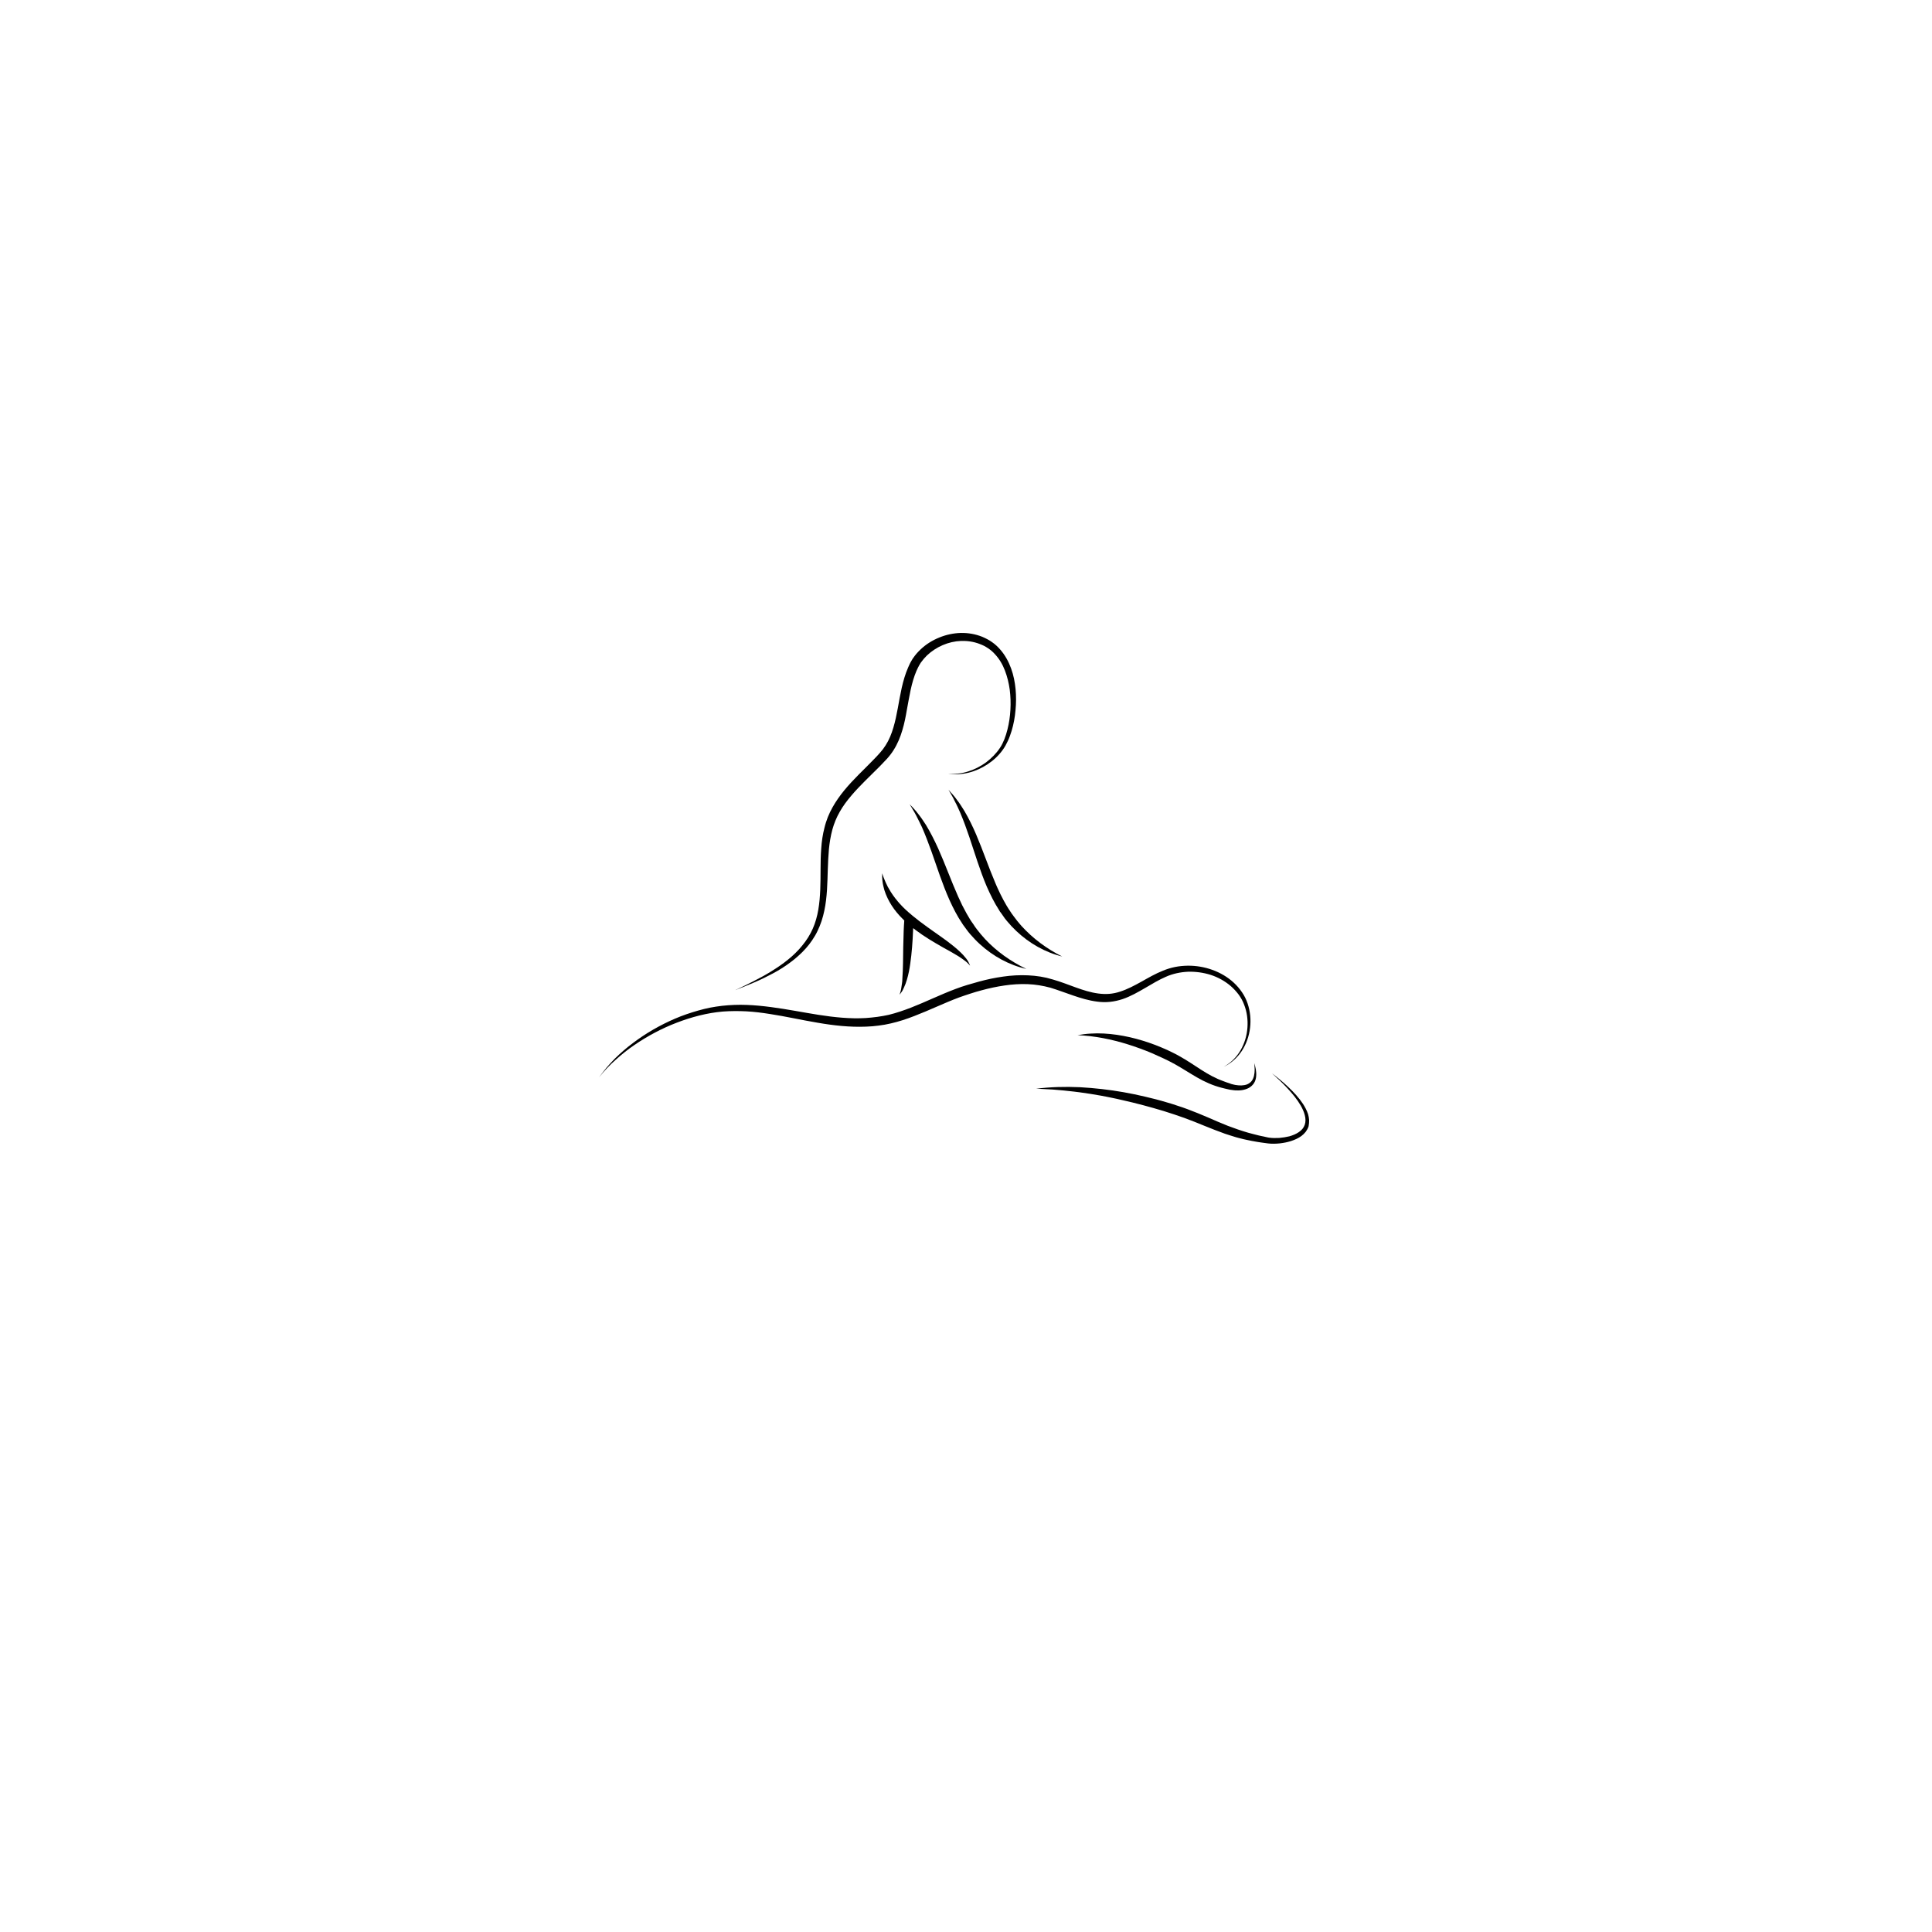
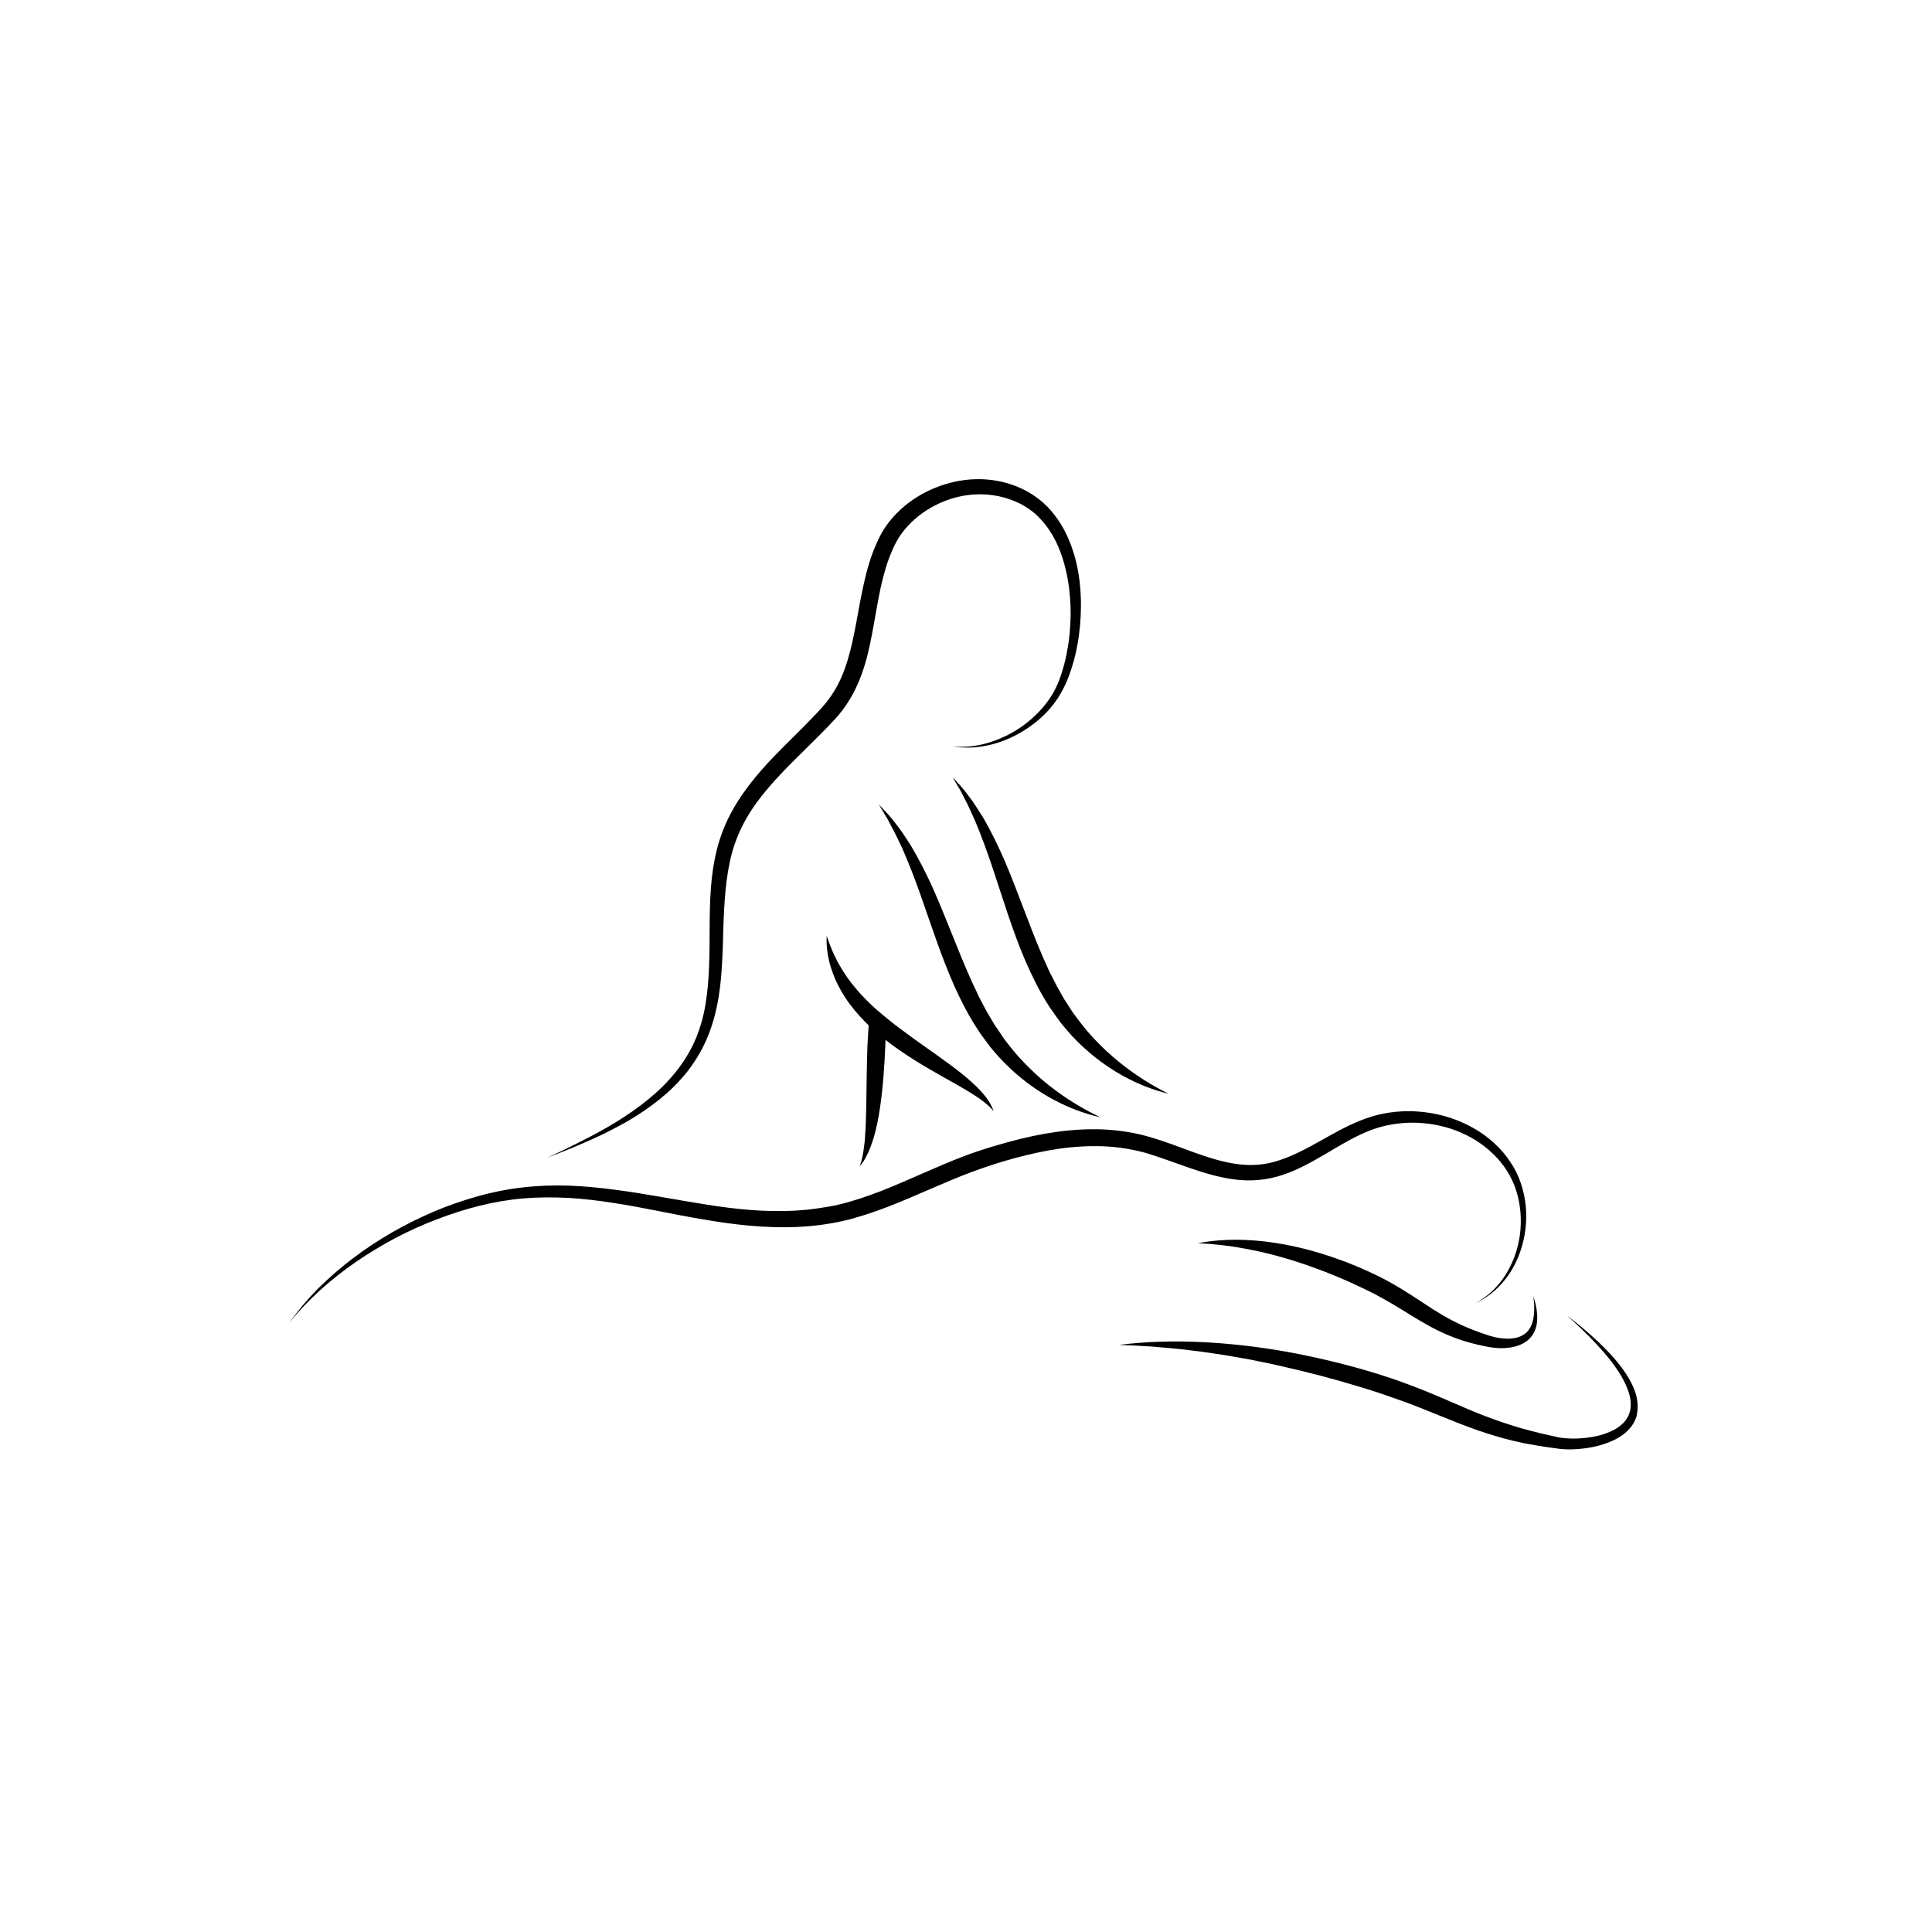
- <svg xmlns="http://www.w3.org/2000/svg" width="125" zoomAndPan="magnify" viewBox="0 0 94.08 101.04" height="125" preserveAspectRatio="xMidYMid meet" version="1.0">
+ <svg xmlns="http://www.w3.org/2000/svg" width="250" zoomAndPan="magnify" viewBox="0 0 187.5 187.5" height="250" preserveAspectRatio="xMidYMid meet" version="1.0">
  <defs>
-     <clipPath id="a8c3267feb">
-       <path d="M 34 33.09 L 50 33.09 L 50 52 L 34 52 Z M 34 33.09 " clip-rule="nonzero" />
+     <clipPath id="df2efe218b">
+       <path d="M 53 46.457 L 105 46.457 L 105 113 L 53 113 Z M 53 46.457 " clip-rule="nonzero" />
    </clipPath>
-     <clipPath id="0cbc96b27e">
-       <path d="M 27.852 50 L 62 50 L 62 57 L 27.852 57 Z M 27.852 50 " clip-rule="nonzero" />
+     <clipPath id="f36c0ef350">
+       <path d="M 28.051 107 L 149 107 L 149 129 L 28.051 129 Z M 28.051 107 " clip-rule="nonzero" />
    </clipPath>
-     <clipPath id="df3f382ca2">
-       <path d="M 50 56 L 64.988 56 L 64.988 59.828 L 50 59.828 Z M 50 56 " clip-rule="nonzero" />
+     <clipPath id="b04834bcfe">
+       <path d="M 108 127 L 158.949 127 L 158.949 140.707 L 108 140.707 Z M 108 127 " clip-rule="nonzero" />
    </clipPath>
  </defs>
-   <g clip-path="url(#a8c3267feb)">
-     <path fill="#000000" d="M 36.938 50.91 C 37.254 50.742 37.562 50.551 37.852 50.332 C 37.996 50.227 38.141 50.109 38.273 49.988 C 38.41 49.867 38.539 49.738 38.66 49.602 C 38.785 49.465 38.898 49.316 39 49.164 C 39.102 49.012 39.199 48.852 39.277 48.684 C 39.441 48.348 39.555 47.992 39.629 47.633 C 39.707 47.273 39.746 46.906 39.77 46.547 C 39.793 46.184 39.801 45.824 39.812 45.469 C 39.824 45.113 39.84 44.758 39.871 44.41 C 39.906 44.062 39.961 43.719 40.051 43.387 C 40.141 43.059 40.27 42.746 40.441 42.449 C 40.609 42.152 40.816 41.875 41.043 41.609 C 41.492 41.078 42.016 40.598 42.527 40.082 C 42.652 39.953 42.777 39.824 42.902 39.688 C 43.031 39.547 43.152 39.391 43.254 39.227 C 43.461 38.902 43.605 38.547 43.711 38.188 C 43.82 37.832 43.887 37.473 43.949 37.113 C 44.016 36.758 44.074 36.41 44.148 36.066 C 44.223 35.727 44.316 35.395 44.449 35.086 C 44.465 35.047 44.484 35.008 44.504 34.969 L 44.531 34.91 L 44.559 34.859 C 44.574 34.82 44.598 34.789 44.617 34.754 C 44.633 34.719 44.66 34.688 44.68 34.652 C 44.773 34.52 44.879 34.395 44.996 34.281 C 45.473 33.828 46.125 33.543 46.781 33.52 C 47.113 33.508 47.445 33.559 47.75 33.676 C 47.828 33.703 47.906 33.742 47.977 33.773 C 48.051 33.812 48.117 33.852 48.188 33.898 C 48.324 33.988 48.449 34.094 48.559 34.219 C 48.785 34.461 48.957 34.754 49.078 35.074 C 49.199 35.391 49.281 35.73 49.328 36.074 C 49.371 36.418 49.383 36.77 49.363 37.117 C 49.344 37.469 49.293 37.816 49.207 38.156 C 49.164 38.324 49.113 38.492 49.051 38.652 C 48.984 38.816 48.914 38.969 48.816 39.113 C 48.625 39.402 48.375 39.652 48.094 39.867 C 47.812 40.074 47.492 40.238 47.156 40.344 C 46.82 40.453 46.461 40.496 46.105 40.453 C 46.457 40.52 46.824 40.496 47.176 40.41 C 47.527 40.324 47.863 40.172 48.164 39.973 C 48.469 39.773 48.742 39.523 48.957 39.223 C 49.07 39.07 49.156 38.906 49.234 38.738 C 49.312 38.57 49.371 38.398 49.426 38.223 C 49.531 37.875 49.598 37.512 49.629 37.145 C 49.664 36.781 49.668 36.41 49.633 36.043 C 49.598 35.676 49.527 35.309 49.398 34.957 C 49.27 34.605 49.086 34.262 48.832 33.973 C 48.707 33.828 48.562 33.691 48.402 33.582 C 48.324 33.527 48.242 33.473 48.156 33.43 C 48.07 33.383 47.984 33.344 47.895 33.305 C 47.535 33.16 47.152 33.094 46.766 33.102 C 46.379 33.113 46 33.195 45.645 33.34 C 45.289 33.484 44.957 33.688 44.676 33.953 C 44.535 34.086 44.402 34.23 44.293 34.391 C 44.262 34.434 44.234 34.473 44.211 34.516 C 44.188 34.559 44.16 34.598 44.137 34.645 L 44.105 34.707 L 44.074 34.773 C 44.051 34.816 44.035 34.859 44.016 34.902 C 43.863 35.25 43.762 35.609 43.68 35.965 C 43.52 36.684 43.438 37.395 43.242 38.051 C 43.145 38.379 43.02 38.691 42.84 38.973 C 42.754 39.113 42.656 39.242 42.543 39.367 C 42.43 39.496 42.309 39.625 42.184 39.75 C 41.938 40.008 41.68 40.254 41.426 40.512 C 41.172 40.77 40.922 41.031 40.688 41.316 C 40.453 41.602 40.238 41.902 40.055 42.23 C 39.965 42.391 39.883 42.562 39.812 42.738 C 39.746 42.914 39.684 43.094 39.641 43.277 C 39.547 43.637 39.492 44.008 39.469 44.371 C 39.441 44.738 39.434 45.102 39.434 45.457 C 39.43 46.176 39.434 46.887 39.316 47.574 C 39.258 47.918 39.164 48.254 39.027 48.566 C 38.887 48.883 38.703 49.176 38.48 49.445 C 38.371 49.582 38.254 49.711 38.129 49.832 C 38.004 49.957 37.871 50.074 37.734 50.184 C 37.465 50.406 37.168 50.605 36.867 50.793 C 36.566 50.98 36.254 51.152 35.934 51.312 C 35.617 51.477 35.293 51.633 34.969 51.781 C 35.301 51.652 35.633 51.523 35.965 51.379 C 36.297 51.238 36.617 51.082 36.938 50.91 Z M 36.938 50.91 " fill-opacity="1" fill-rule="nonzero" />
+   <g clip-path="url(#df2efe218b)">
+     <path fill="#000000" d="M 60.066 109.277 C 61.191 108.684 62.273 108 63.297 107.242 C 63.805 106.863 64.312 106.453 64.789 106.031 C 65.266 105.598 65.719 105.145 66.148 104.656 C 66.582 104.18 66.98 103.664 67.336 103.121 C 67.695 102.582 68.039 102.016 68.32 101.422 C 68.895 100.242 69.293 98.988 69.562 97.723 C 69.832 96.457 69.973 95.168 70.051 93.891 C 70.137 92.613 70.168 91.348 70.199 90.094 C 70.242 88.836 70.297 87.594 70.418 86.359 C 70.535 85.137 70.73 83.926 71.043 82.758 C 71.367 81.598 71.82 80.496 72.426 79.445 C 73.02 78.406 73.742 77.422 74.543 76.492 C 76.129 74.617 77.977 72.93 79.77 71.113 C 80.215 70.66 80.656 70.191 81.102 69.719 C 81.555 69.219 81.977 68.668 82.332 68.094 C 83.066 66.945 83.574 65.691 83.953 64.438 C 84.328 63.172 84.566 61.902 84.793 60.648 C 85.02 59.395 85.227 58.16 85.484 56.957 C 85.754 55.758 86.078 54.59 86.555 53.496 C 86.609 53.355 86.672 53.227 86.738 53.086 L 86.836 52.879 L 86.934 52.695 C 86.996 52.566 87.074 52.445 87.137 52.328 C 87.203 52.207 87.289 52.09 87.363 51.969 C 87.688 51.504 88.066 51.062 88.477 50.66 C 90.152 49.059 92.453 48.062 94.773 47.977 C 95.941 47.934 97.109 48.117 98.188 48.531 C 98.457 48.625 98.73 48.758 98.988 48.875 C 99.246 49.004 99.484 49.145 99.734 49.309 C 100.207 49.621 100.652 50 101.039 50.434 C 101.828 51.289 102.434 52.328 102.867 53.453 C 103.297 54.566 103.578 55.77 103.742 56.98 C 103.902 58.191 103.945 59.426 103.871 60.66 C 103.805 61.895 103.621 63.117 103.32 64.316 C 103.168 64.914 102.984 65.508 102.77 66.07 C 102.543 66.645 102.281 67.184 101.938 67.691 C 101.266 68.711 100.391 69.598 99.398 70.344 C 98.406 71.082 97.281 71.652 96.094 72.031 C 94.906 72.41 93.641 72.574 92.387 72.422 C 93.629 72.648 94.926 72.574 96.156 72.27 C 97.398 71.969 98.578 71.426 99.648 70.723 C 100.715 70.02 101.688 69.133 102.445 68.07 C 102.832 67.543 103.148 66.957 103.418 66.375 C 103.688 65.777 103.902 65.172 104.086 64.555 C 104.465 63.32 104.691 62.043 104.812 60.758 C 104.93 59.469 104.941 58.172 104.82 56.871 C 104.703 55.574 104.441 54.285 103.988 53.043 C 103.547 51.797 102.898 50.598 102.004 49.566 C 101.559 49.059 101.051 48.582 100.488 48.195 C 100.207 48 99.918 47.816 99.613 47.652 C 99.312 47.492 99.012 47.352 98.695 47.219 C 97.434 46.711 96.07 46.473 94.711 46.504 C 93.348 46.539 92.012 46.832 90.758 47.34 C 89.504 47.848 88.336 48.574 87.344 49.504 C 86.848 49.969 86.383 50.488 85.992 51.051 C 85.895 51.191 85.797 51.332 85.711 51.484 C 85.625 51.637 85.527 51.777 85.453 51.938 L 85.336 52.164 L 85.227 52.391 C 85.152 52.543 85.086 52.695 85.02 52.848 C 84.48 54.07 84.125 55.348 83.844 56.602 C 83.27 59.125 82.988 61.633 82.297 63.949 C 81.953 65.105 81.512 66.211 80.883 67.195 C 80.57 67.691 80.227 68.148 79.836 68.59 C 79.426 69.047 79.004 69.5 78.562 69.945 C 77.695 70.844 76.789 71.719 75.895 72.617 C 74.996 73.527 74.109 74.457 73.289 75.453 C 72.469 76.457 71.703 77.52 71.066 78.676 C 70.742 79.25 70.461 79.855 70.211 80.473 C 69.973 81.09 69.758 81.719 69.594 82.367 C 69.27 83.645 69.078 84.941 68.992 86.23 C 68.895 87.516 68.871 88.793 68.871 90.059 C 68.859 92.594 68.871 95.094 68.461 97.516 C 68.258 98.727 67.922 99.906 67.434 101.012 C 66.938 102.125 66.289 103.164 65.512 104.117 C 65.125 104.594 64.711 105.047 64.27 105.48 C 63.828 105.914 63.363 106.324 62.887 106.715 C 61.926 107.504 60.891 108.207 59.832 108.867 C 58.762 109.527 57.66 110.121 56.535 110.695 C 55.414 111.27 54.277 111.82 53.133 112.352 C 54.309 111.898 55.477 111.434 56.645 110.922 C 57.809 110.426 58.945 109.883 60.066 109.277 Z M 60.066 109.277 " fill-opacity="1" fill-rule="nonzero" />
  </g>
-   <path fill="#000000" d="M 49.422 47.766 L 49.242 47.492 L 49.156 47.352 C 49.105 47.258 49.051 47.164 48.996 47.066 C 48.941 46.965 48.895 46.867 48.844 46.77 C 48.82 46.719 48.793 46.672 48.773 46.621 L 48.703 46.473 C 48.66 46.371 48.609 46.27 48.57 46.168 C 48.219 45.348 47.93 44.484 47.57 43.641 C 47.391 43.223 47.188 42.805 46.953 42.406 C 46.828 42.211 46.711 42.012 46.566 41.832 C 46.438 41.645 46.277 41.473 46.125 41.305 C 46.18 41.406 46.238 41.504 46.297 41.602 C 46.355 41.699 46.406 41.801 46.453 41.902 C 46.562 42.102 46.652 42.309 46.742 42.512 C 46.918 42.926 47.07 43.352 47.215 43.777 C 47.504 44.633 47.762 45.508 48.125 46.363 C 48.312 46.785 48.516 47.207 48.773 47.602 L 48.816 47.676 L 48.871 47.746 L 49.074 48.035 C 49.109 48.082 49.148 48.125 49.184 48.172 C 49.336 48.355 49.496 48.527 49.668 48.688 C 50.348 49.332 51.18 49.809 52.07 50.023 C 51.254 49.617 50.531 49.074 49.938 48.422 C 49.793 48.258 49.652 48.086 49.527 47.91 C 49.484 47.855 49.453 47.812 49.422 47.766 Z M 49.422 47.766 " fill-opacity="1" fill-rule="nonzero" />
-   <path fill="#000000" d="M 47.766 49.379 C 48.461 50.012 49.301 50.473 50.195 50.672 C 49.371 50.277 48.633 49.75 48.031 49.105 C 47.883 48.945 47.742 48.773 47.609 48.602 C 47.578 48.559 47.543 48.516 47.512 48.469 L 47.422 48.332 L 47.328 48.199 L 47.281 48.129 L 47.238 48.059 C 47.184 47.965 47.125 47.867 47.07 47.773 C 47.016 47.68 46.965 47.578 46.914 47.48 C 46.891 47.43 46.863 47.379 46.836 47.332 L 46.766 47.18 C 46.723 47.078 46.668 46.98 46.625 46.879 C 46.262 46.062 45.957 45.207 45.582 44.367 C 45.391 43.949 45.184 43.535 44.945 43.141 C 44.816 42.949 44.695 42.754 44.547 42.574 C 44.41 42.387 44.25 42.223 44.094 42.059 C 44.148 42.156 44.207 42.254 44.266 42.352 C 44.328 42.449 44.379 42.547 44.434 42.648 C 44.543 42.848 44.633 43.055 44.734 43.254 C 44.914 43.668 45.074 44.086 45.227 44.512 C 45.527 45.359 45.801 46.23 46.18 47.078 C 46.371 47.496 46.582 47.914 46.848 48.305 L 46.895 48.379 L 46.949 48.449 L 47.051 48.59 L 47.156 48.73 C 47.191 48.777 47.234 48.824 47.27 48.867 C 47.43 49.051 47.59 49.219 47.766 49.379 Z M 47.766 49.379 " fill-opacity="1" fill-rule="nonzero" />
-   <path fill="#000000" d="M 43.746 50.367 C 43.738 50.648 43.734 50.922 43.711 51.199 L 43.707 51.305 L 43.695 51.41 C 43.688 51.48 43.676 51.543 43.664 51.613 C 43.66 51.648 43.652 51.68 43.648 51.715 L 43.637 51.77 L 43.625 51.816 C 43.617 51.852 43.609 51.887 43.598 51.918 C 43.586 51.953 43.578 51.984 43.566 52.02 C 43.609 51.965 43.656 51.91 43.695 51.844 L 43.723 51.797 L 43.746 51.75 C 43.762 51.715 43.781 51.684 43.793 51.652 C 43.824 51.586 43.852 51.52 43.879 51.449 L 43.949 51.238 C 44.031 50.965 44.086 50.68 44.125 50.395 C 44.207 49.832 44.246 49.266 44.27 48.703 C 44.273 48.648 44.277 48.594 44.277 48.539 C 44.316 48.57 44.352 48.598 44.391 48.629 C 44.859 48.984 45.359 49.277 45.855 49.559 C 46.105 49.699 46.355 49.832 46.594 49.98 L 46.68 50.035 L 46.77 50.094 C 46.832 50.133 46.883 50.176 46.941 50.215 C 46.969 50.234 46.996 50.258 47.023 50.277 C 47.035 50.289 47.051 50.301 47.066 50.312 L 47.105 50.348 C 47.129 50.375 47.16 50.395 47.18 50.422 C 47.207 50.449 47.23 50.477 47.254 50.504 C 47.23 50.434 47.199 50.367 47.164 50.305 L 47.137 50.254 C 47.125 50.238 47.113 50.223 47.105 50.207 C 47.082 50.176 47.062 50.148 47.039 50.117 C 46.949 50 46.848 49.891 46.738 49.789 C 46.527 49.586 46.297 49.402 46.066 49.23 C 45.602 48.887 45.129 48.574 44.688 48.238 C 44.633 48.199 44.574 48.156 44.52 48.109 C 44.465 48.066 44.41 48.023 44.359 47.98 C 44.34 47.969 44.32 47.953 44.301 47.938 C 44.211 47.863 44.125 47.789 44.039 47.715 C 43.992 47.668 43.938 47.625 43.887 47.578 C 43.879 47.57 43.879 47.566 43.871 47.562 C 43.828 47.52 43.781 47.477 43.738 47.434 L 43.598 47.285 C 43.551 47.238 43.508 47.184 43.465 47.133 C 43.285 46.922 43.129 46.699 42.996 46.457 L 42.941 46.363 C 42.926 46.332 42.91 46.305 42.898 46.27 C 42.867 46.203 42.832 46.145 42.809 46.078 C 42.785 46.016 42.754 45.945 42.727 45.879 C 42.703 45.812 42.684 45.746 42.656 45.672 C 42.652 45.746 42.656 45.816 42.656 45.891 C 42.656 45.93 42.66 45.965 42.664 46.004 L 42.676 46.113 C 42.684 46.188 42.699 46.258 42.715 46.332 C 42.723 46.367 42.73 46.406 42.742 46.438 L 42.77 46.547 C 42.859 46.832 42.992 47.105 43.152 47.355 C 43.316 47.609 43.508 47.84 43.723 48.051 C 43.75 48.082 43.781 48.109 43.812 48.141 C 43.797 48.324 43.789 48.5 43.781 48.684 C 43.758 49.246 43.754 49.809 43.746 50.367 Z M 43.746 50.367 " fill-opacity="1" fill-rule="nonzero" />
-   <g clip-path="url(#0cbc96b27e)">
-     <path fill="#000000" d="M 52.641 52.062 C 53.039 52.199 53.461 52.328 53.902 52.383 C 54.121 52.414 54.348 52.418 54.574 52.395 C 54.801 52.371 55.023 52.32 55.234 52.25 C 55.656 52.105 56.035 51.887 56.398 51.676 C 56.766 51.461 57.117 51.246 57.488 51.086 C 57.855 50.922 58.246 50.84 58.648 50.82 C 59.051 50.809 59.453 50.863 59.836 50.984 C 60.223 51.109 60.582 51.309 60.887 51.57 C 61.039 51.703 61.176 51.852 61.297 52.012 C 61.418 52.176 61.516 52.355 61.586 52.543 C 61.734 52.918 61.789 53.332 61.758 53.746 C 61.73 54.156 61.609 54.562 61.402 54.922 C 61.195 55.281 60.891 55.59 60.52 55.789 C 60.906 55.613 61.23 55.316 61.465 54.961 C 61.699 54.602 61.844 54.188 61.895 53.762 C 61.949 53.332 61.906 52.891 61.766 52.477 C 61.695 52.27 61.598 52.07 61.473 51.891 C 61.352 51.711 61.203 51.539 61.047 51.395 C 60.723 51.094 60.336 50.871 59.926 50.723 C 59.516 50.574 59.078 50.5 58.637 50.504 C 58.414 50.508 58.199 50.527 57.98 50.57 C 57.762 50.613 57.547 50.68 57.348 50.762 C 56.941 50.922 56.57 51.141 56.207 51.344 C 55.84 51.547 55.48 51.738 55.102 51.859 C 54.918 51.922 54.727 51.961 54.531 51.977 C 54.34 51.992 54.145 51.984 53.949 51.957 C 53.559 51.906 53.168 51.781 52.781 51.641 C 52.391 51.5 51.996 51.344 51.574 51.223 C 51.156 51.094 50.719 51.027 50.281 51.008 C 49.848 50.988 49.41 51.012 48.984 51.074 C 48.555 51.133 48.133 51.223 47.719 51.336 C 47.516 51.391 47.309 51.453 47.105 51.512 C 47.004 51.543 46.902 51.578 46.801 51.609 C 46.699 51.645 46.598 51.684 46.496 51.719 C 45.695 52.02 44.938 52.395 44.168 52.695 C 43.781 52.844 43.395 52.977 43 53.074 C 42.805 53.117 42.605 53.152 42.402 53.18 C 42.301 53.195 42.199 53.203 42.102 53.215 C 42 53.227 41.898 53.23 41.793 53.242 C 40.977 53.289 40.152 53.203 39.328 53.074 C 38.504 52.945 37.68 52.777 36.84 52.668 C 36.418 52.613 35.992 52.57 35.566 52.555 C 35.141 52.539 34.711 52.555 34.285 52.602 C 34.18 52.613 34.074 52.629 33.965 52.645 C 33.859 52.66 33.754 52.684 33.652 52.699 C 33.441 52.742 33.234 52.793 33.027 52.852 C 32.617 52.969 32.215 53.105 31.824 53.273 C 31.043 53.609 30.301 54.035 29.629 54.543 C 29.457 54.668 29.293 54.805 29.133 54.941 C 28.973 55.082 28.816 55.223 28.668 55.371 C 28.52 55.523 28.375 55.68 28.238 55.84 C 28.105 56 27.977 56.168 27.852 56.34 C 27.984 56.172 28.121 56.016 28.266 55.863 C 28.41 55.711 28.562 55.566 28.719 55.426 C 29.031 55.145 29.355 54.883 29.703 54.648 C 30.395 54.176 31.137 53.781 31.914 53.484 C 32.688 53.188 33.496 52.973 34.32 52.902 C 34.73 52.871 35.145 52.871 35.555 52.891 C 35.969 52.914 36.379 52.965 36.789 53.031 C 37.609 53.156 38.43 53.344 39.266 53.484 C 40.098 53.629 40.953 53.727 41.82 53.691 C 41.93 53.688 42.035 53.68 42.145 53.672 C 42.254 53.66 42.359 53.652 42.469 53.637 C 42.684 53.609 42.898 53.574 43.109 53.523 C 43.535 53.426 43.945 53.289 44.344 53.133 C 45.141 52.828 45.898 52.457 46.668 52.168 C 46.766 52.133 46.863 52.098 46.961 52.066 C 47.059 52.031 47.156 52 47.254 51.969 C 47.449 51.906 47.648 51.844 47.848 51.793 C 48.246 51.684 48.648 51.598 49.055 51.539 C 49.457 51.48 49.863 51.453 50.266 51.469 C 50.672 51.484 51.066 51.551 51.457 51.656 C 51.844 51.773 52.234 51.926 52.641 52.062 Z M 52.641 52.062 " fill-opacity="1" fill-rule="nonzero" />
+   <path fill="#000000" d="M 104.074 98.199 L 103.449 97.223 L 103.289 96.984 L 103.148 96.738 C 102.965 96.402 102.77 96.066 102.574 95.719 C 102.391 95.375 102.219 95.027 102.047 94.68 C 101.957 94.508 101.863 94.336 101.785 94.16 L 101.547 93.633 C 101.387 93.273 101.215 92.918 101.074 92.559 C 99.84 89.672 98.816 86.629 97.551 83.652 C 96.914 82.172 96.203 80.699 95.379 79.293 C 94.938 78.613 94.527 77.91 94.02 77.27 C 93.555 76.609 92.992 76.016 92.453 75.418 C 92.648 75.777 92.852 76.121 93.059 76.469 C 93.273 76.805 93.445 77.172 93.621 77.52 C 93.996 78.223 94.312 78.957 94.637 79.672 C 95.25 81.133 95.789 82.625 96.297 84.129 C 97.312 87.148 98.223 90.234 99.508 93.242 C 100.164 94.734 100.879 96.219 101.785 97.613 L 101.949 97.871 L 102.133 98.121 L 102.488 98.629 L 102.855 99.141 C 102.973 99.301 103.113 99.465 103.246 99.625 C 103.773 100.266 104.336 100.883 104.941 101.445 C 107.34 103.715 110.277 105.395 113.418 106.152 C 110.535 104.723 107.988 102.809 105.902 100.504 C 105.383 99.93 104.898 99.324 104.441 98.695 C 104.305 98.512 104.184 98.359 104.074 98.199 Z M 104.074 98.199 " fill-opacity="1" fill-rule="nonzero" />
+   <path fill="#000000" d="M 98.242 103.879 C 100.684 106.109 103.656 107.73 106.797 108.434 C 103.891 107.051 101.301 105.188 99.184 102.914 C 98.652 102.352 98.156 101.746 97.691 101.141 C 97.574 100.988 97.453 100.84 97.348 100.676 L 97.023 100.188 L 96.699 99.711 L 96.535 99.473 L 96.387 99.227 C 96.191 98.891 95.984 98.555 95.789 98.219 C 95.598 97.883 95.422 97.527 95.238 97.18 C 95.152 97.008 95.055 96.836 94.969 96.66 L 94.723 96.129 C 94.559 95.773 94.375 95.426 94.223 95.059 C 92.938 92.191 91.859 89.172 90.539 86.207 C 89.871 84.734 89.137 83.277 88.293 81.891 C 87.84 81.207 87.418 80.527 86.891 79.887 C 86.414 79.227 85.844 78.656 85.289 78.07 C 85.496 78.418 85.703 78.762 85.906 79.109 C 86.121 79.445 86.305 79.801 86.488 80.16 C 86.879 80.852 87.203 81.586 87.547 82.289 C 88.188 83.742 88.758 85.223 89.289 86.715 C 90.355 89.715 91.32 92.777 92.648 95.762 C 93.328 97.246 94.074 98.719 95.004 100.09 L 95.176 100.352 L 95.359 100.602 L 96.094 101.594 C 96.223 101.758 96.363 101.922 96.492 102.07 C 97.055 102.723 97.629 103.316 98.242 103.879 Z M 98.242 103.879 " fill-opacity="1" fill-rule="nonzero" />
+   <path fill="#000000" d="M 84.07 107.363 C 84.047 108.348 84.027 109.32 83.953 110.297 L 83.93 110.664 L 83.887 111.031 C 83.863 111.281 83.82 111.508 83.789 111.758 C 83.77 111.875 83.746 111.996 83.727 112.113 L 83.691 112.297 L 83.648 112.469 C 83.617 112.59 83.594 112.719 83.551 112.828 C 83.508 112.945 83.477 113.066 83.434 113.184 C 83.594 112.988 83.758 112.797 83.887 112.566 L 83.984 112.406 L 84.07 112.234 C 84.125 112.113 84.188 112.004 84.242 111.887 C 84.352 111.66 84.449 111.422 84.535 111.172 L 84.664 110.805 L 84.785 110.438 C 85.074 109.461 85.27 108.457 85.41 107.461 C 85.703 105.469 85.832 103.477 85.918 101.496 C 85.93 101.305 85.938 101.109 85.938 100.914 C 86.078 101.023 86.211 101.129 86.348 101.238 C 88.004 102.484 89.762 103.523 91.512 104.508 C 92.387 105.004 93.262 105.48 94.105 106 L 94.418 106.195 L 94.73 106.398 C 94.949 106.531 95.133 106.68 95.336 106.82 C 95.434 106.898 95.531 106.973 95.629 107.051 C 95.672 107.094 95.727 107.125 95.77 107.168 L 95.91 107.297 C 95.996 107.383 96.105 107.461 96.18 107.559 C 96.266 107.656 96.352 107.742 96.438 107.84 C 96.352 107.602 96.246 107.363 96.113 107.137 L 96.016 106.961 C 95.984 106.91 95.941 106.855 95.91 106.801 C 95.832 106.691 95.758 106.582 95.684 106.477 C 95.359 106.066 95.004 105.676 94.625 105.316 C 93.879 104.605 93.07 103.965 92.246 103.359 C 90.617 102.148 88.953 101.043 87.387 99.852 C 87.191 99.711 86.996 99.562 86.805 99.41 C 86.609 99.258 86.414 99.105 86.23 98.957 C 86.164 98.902 86.09 98.848 86.027 98.793 C 85.711 98.531 85.41 98.273 85.105 98.016 C 84.934 97.852 84.75 97.688 84.566 97.527 C 84.547 97.504 84.535 97.496 84.512 97.473 C 84.363 97.32 84.199 97.168 84.047 97.02 L 83.551 96.5 C 83.391 96.324 83.238 96.141 83.078 95.957 C 82.449 95.223 81.898 94.434 81.422 93.578 L 81.238 93.254 C 81.188 93.145 81.133 93.035 81.078 92.918 C 80.969 92.691 80.852 92.473 80.766 92.246 C 80.68 92.02 80.57 91.781 80.484 91.543 C 80.398 91.305 80.32 91.066 80.227 90.816 C 80.215 91.078 80.227 91.328 80.227 91.586 C 80.227 91.715 80.246 91.848 80.258 91.977 L 80.301 92.363 C 80.32 92.625 80.387 92.875 80.441 93.133 C 80.461 93.262 80.496 93.395 80.527 93.512 L 80.637 93.891 C 80.949 94.898 81.414 95.859 81.984 96.746 C 82.559 97.637 83.238 98.445 83.984 99.191 C 84.094 99.301 84.199 99.41 84.309 99.52 C 84.254 100.156 84.223 100.785 84.188 101.422 C 84.113 103.414 84.102 105.395 84.07 107.363 Z M 84.07 107.363 " fill-opacity="1" fill-rule="nonzero" />
+   <g clip-path="url(#f36c0ef350)">
+     <path fill="#000000" d="M 115.418 113.336 C 116.832 113.824 118.312 114.277 119.867 114.473 C 120.648 114.57 121.445 114.59 122.246 114.504 C 123.043 114.43 123.824 114.246 124.566 113.996 C 126.059 113.488 127.387 112.719 128.672 111.973 C 129.957 111.215 131.199 110.457 132.508 109.895 C 133.805 109.32 135.188 109.031 136.602 108.965 C 138.016 108.91 139.441 109.105 140.793 109.539 C 142.145 109.98 143.418 110.676 144.488 111.605 C 145.027 112.07 145.512 112.59 145.934 113.164 C 146.355 113.738 146.703 114.363 146.961 115.023 C 147.48 116.355 147.672 117.816 147.566 119.266 C 147.457 120.715 147.035 122.145 146.301 123.41 C 145.578 124.676 144.508 125.77 143.203 126.473 C 144.551 125.855 145.707 124.805 146.527 123.551 C 147.348 122.285 147.855 120.824 148.039 119.32 C 148.234 117.816 148.086 116.258 147.586 114.797 C 147.34 114.07 146.992 113.367 146.551 112.73 C 146.129 112.09 145.609 111.496 145.047 110.977 C 143.914 109.918 142.555 109.137 141.105 108.609 C 139.66 108.09 138.113 107.828 136.559 107.84 C 135.781 107.852 135.012 107.926 134.246 108.078 C 133.48 108.23 132.723 108.465 132.02 108.75 C 130.586 109.32 129.277 110.09 127.992 110.805 C 126.707 111.52 125.434 112.199 124.102 112.621 C 123.445 112.84 122.773 112.98 122.094 113.035 C 121.414 113.086 120.723 113.066 120.043 112.969 C 118.66 112.785 117.285 112.34 115.914 111.855 C 114.543 111.355 113.148 110.805 111.672 110.371 C 110.191 109.926 108.645 109.691 107.113 109.613 C 105.578 109.551 104.031 109.637 102.531 109.852 C 101.02 110.059 99.539 110.383 98.082 110.773 C 97.355 110.965 96.633 111.184 95.91 111.398 C 95.555 111.508 95.195 111.625 94.84 111.746 C 94.484 111.863 94.129 111.996 93.77 112.125 C 90.941 113.184 88.273 114.504 85.562 115.566 C 84.199 116.094 82.84 116.562 81.445 116.895 C 80.754 117.059 80.051 117.176 79.34 117.273 C 78.984 117.328 78.625 117.363 78.27 117.406 C 77.914 117.438 77.559 117.461 77.188 117.492 C 74.316 117.652 71.398 117.363 68.504 116.895 C 65.598 116.441 62.691 115.859 59.723 115.469 C 58.242 115.273 56.742 115.121 55.238 115.066 C 53.738 115.012 52.227 115.066 50.723 115.242 C 50.348 115.273 49.98 115.34 49.602 115.391 C 49.223 115.445 48.855 115.523 48.488 115.586 C 47.754 115.738 47.02 115.91 46.297 116.117 C 44.848 116.527 43.434 117.016 42.051 117.609 C 39.297 118.789 36.68 120.285 34.305 122.078 C 33.711 122.523 33.129 123 32.566 123.484 C 32.004 123.973 31.453 124.48 30.922 125 C 30.395 125.531 29.898 126.082 29.41 126.645 C 28.938 127.219 28.48 127.805 28.051 128.41 C 28.516 127.824 29 127.273 29.508 126.734 C 30.016 126.203 30.547 125.684 31.098 125.184 C 32.199 124.199 33.355 123.281 34.574 122.449 C 37.004 120.781 39.621 119.395 42.363 118.348 C 45.098 117.297 47.949 116.539 50.844 116.301 C 52.289 116.184 53.75 116.184 55.195 116.258 C 56.656 116.344 58.102 116.52 59.551 116.746 C 62.445 117.188 65.328 117.859 68.277 118.348 C 71.215 118.855 74.23 119.203 77.285 119.082 C 77.664 119.059 78.043 119.039 78.43 119.008 C 78.809 118.965 79.188 118.941 79.566 118.887 C 80.32 118.789 81.09 118.66 81.836 118.488 C 83.324 118.141 84.773 117.652 86.176 117.113 C 88.984 116.031 91.652 114.723 94.375 113.715 C 94.723 113.586 95.055 113.465 95.402 113.348 C 95.746 113.227 96.094 113.121 96.438 113 C 97.129 112.785 97.832 112.566 98.535 112.383 C 99.938 112.004 101.355 111.691 102.781 111.484 C 104.207 111.281 105.633 111.195 107.059 111.246 C 108.484 111.301 109.875 111.527 111.25 111.906 C 112.621 112.32 113.992 112.848 115.418 113.336 Z M 115.418 113.336 " fill-opacity="1" fill-rule="nonzero" />
  </g>
-   <path fill="#000000" d="M 61.445 56.766 C 61.344 56.77 61.238 56.758 61.133 56.742 C 61.082 56.73 61.031 56.723 60.98 56.707 C 60.957 56.699 60.934 56.695 60.906 56.688 L 60.824 56.656 L 60.668 56.605 C 60.617 56.586 60.562 56.566 60.512 56.547 C 60.406 56.512 60.309 56.465 60.207 56.426 C 60.16 56.402 60.109 56.379 60.062 56.355 L 59.914 56.285 C 59.719 56.184 59.535 56.07 59.348 55.953 C 58.977 55.715 58.598 55.453 58.188 55.227 C 58.09 55.168 57.984 55.117 57.883 55.066 C 57.777 55.016 57.676 54.965 57.57 54.914 C 57.359 54.82 57.148 54.73 56.934 54.648 C 56.5 54.484 56.059 54.348 55.613 54.246 C 55.16 54.145 54.703 54.074 54.246 54.051 C 54.016 54.039 53.785 54.039 53.555 54.055 C 53.441 54.062 53.324 54.07 53.211 54.086 C 53.098 54.102 52.984 54.117 52.875 54.137 C 53.785 54.176 54.66 54.355 55.512 54.621 C 55.934 54.754 56.352 54.906 56.762 55.078 C 56.965 55.168 57.168 55.258 57.367 55.352 C 57.469 55.398 57.566 55.453 57.664 55.496 C 57.762 55.551 57.859 55.598 57.957 55.652 C 58.148 55.758 58.34 55.875 58.531 55.992 L 58.82 56.168 C 58.918 56.227 59.016 56.285 59.117 56.344 C 59.52 56.578 59.957 56.773 60.406 56.887 C 60.465 56.902 60.52 56.918 60.578 56.93 L 60.75 56.969 L 60.832 56.988 C 60.863 56.992 60.895 57 60.922 57 C 60.984 57.012 61.043 57.016 61.105 57.023 C 61.227 57.031 61.344 57.031 61.473 57.012 C 61.594 56.992 61.715 56.957 61.828 56.898 C 61.941 56.836 62.043 56.742 62.109 56.633 C 62.176 56.523 62.207 56.398 62.215 56.281 C 62.234 56.039 62.184 55.812 62.113 55.598 C 62.141 55.82 62.152 56.051 62.102 56.262 C 62.078 56.367 62.035 56.465 61.973 56.543 C 61.914 56.617 61.828 56.672 61.742 56.711 C 61.648 56.746 61.547 56.762 61.445 56.766 Z M 61.445 56.766 " fill-opacity="1" fill-rule="nonzero" />
-   <g clip-path="url(#df3f382ca2)">
-     <path fill="#000000" d="M 64.984 58.574 C 64.977 58.469 64.957 58.367 64.93 58.27 C 64.867 58.078 64.773 57.902 64.668 57.738 C 64.453 57.414 64.191 57.129 63.914 56.867 C 63.637 56.602 63.34 56.359 63.039 56.129 C 63.324 56.387 63.602 56.645 63.859 56.926 C 64.117 57.203 64.359 57.496 64.547 57.82 C 64.637 57.977 64.715 58.148 64.758 58.32 C 64.805 58.492 64.809 58.676 64.754 58.828 C 64.727 58.906 64.684 58.98 64.633 59.043 C 64.574 59.109 64.512 59.164 64.441 59.211 C 64.297 59.309 64.133 59.375 63.957 59.426 C 63.781 59.469 63.602 59.496 63.422 59.512 C 63.238 59.523 63.055 59.52 62.883 59.496 C 62.859 59.492 62.84 59.488 62.816 59.484 C 62.797 59.48 62.77 59.477 62.75 59.469 L 62.613 59.438 L 62.473 59.41 C 62.426 59.398 62.383 59.387 62.336 59.379 L 62.062 59.309 C 61.973 59.285 61.883 59.258 61.793 59.238 C 61.434 59.133 61.082 59.012 60.734 58.879 C 60.383 58.742 60.039 58.59 59.691 58.438 C 59.34 58.289 58.984 58.141 58.625 58.008 C 58.535 57.977 58.445 57.945 58.352 57.91 C 58.258 57.879 58.172 57.848 58.078 57.82 L 57.805 57.73 L 57.527 57.648 C 57.344 57.59 57.156 57.543 56.973 57.492 C 56.785 57.445 56.602 57.398 56.414 57.355 C 56.039 57.266 55.664 57.188 55.285 57.121 C 54.531 56.988 53.766 56.902 53 56.859 C 52.234 56.824 51.469 56.844 50.707 56.938 C 50.898 56.949 51.09 56.949 51.277 56.965 L 51.562 56.98 C 51.66 56.988 51.754 56.996 51.848 57.004 C 52.039 57.016 52.227 57.039 52.414 57.059 C 52.512 57.066 52.602 57.078 52.699 57.09 C 52.793 57.102 52.883 57.113 52.98 57.125 C 53.352 57.176 53.727 57.234 54.098 57.301 C 54.285 57.332 54.469 57.375 54.652 57.41 C 54.836 57.445 55.02 57.488 55.203 57.531 C 55.941 57.695 56.668 57.891 57.391 58.109 C 57.75 58.219 58.102 58.34 58.457 58.465 C 58.812 58.594 59.16 58.734 59.512 58.879 C 59.867 59.023 60.223 59.164 60.586 59.293 C 60.77 59.352 60.953 59.414 61.141 59.469 L 61.281 59.508 L 61.422 59.543 C 61.516 59.566 61.609 59.594 61.703 59.609 C 61.801 59.633 61.895 59.652 61.988 59.668 L 62.273 59.719 C 62.371 59.738 62.465 59.746 62.559 59.762 C 62.656 59.773 62.746 59.789 62.852 59.801 C 63.051 59.824 63.25 59.816 63.449 59.797 C 63.648 59.773 63.844 59.738 64.035 59.676 C 64.227 59.613 64.418 59.531 64.582 59.41 C 64.664 59.348 64.742 59.273 64.809 59.188 C 64.871 59.102 64.926 59.004 64.957 58.902 C 64.977 58.789 64.988 58.68 64.984 58.574 Z M 64.984 58.574 " fill-opacity="1" fill-rule="nonzero" />
+   <path fill="#000000" d="M 146.465 129.914 C 146.105 129.926 145.73 129.891 145.363 129.828 C 145.18 129.793 144.996 129.762 144.82 129.707 C 144.734 129.688 144.648 129.664 144.551 129.633 L 144.27 129.535 L 143.719 129.352 C 143.535 129.285 143.352 129.211 143.168 129.145 C 142.801 129.016 142.457 128.852 142.102 128.711 C 141.926 128.637 141.754 128.551 141.582 128.465 L 141.32 128.344 L 141.062 128.215 C 140.371 127.867 139.723 127.469 139.062 127.059 C 137.758 126.215 136.418 125.293 134.98 124.492 C 134.625 124.285 134.258 124.102 133.902 123.918 C 133.535 123.746 133.168 123.562 132.801 123.391 C 132.055 123.055 131.309 122.738 130.551 122.449 C 129.027 121.875 127.473 121.387 125.895 121.031 C 124.309 120.672 122.699 120.426 121.078 120.348 C 120.27 120.305 119.457 120.305 118.648 120.359 C 118.25 120.379 117.84 120.414 117.438 120.469 C 117.039 120.52 116.641 120.574 116.25 120.652 C 119.457 120.793 122.547 121.418 125.539 122.352 C 127.031 122.824 128.512 123.367 129.945 123.973 C 130.672 124.277 131.383 124.602 132.086 124.938 C 132.441 125.098 132.789 125.281 133.133 125.445 C 133.48 125.629 133.824 125.801 134.16 125.996 C 134.84 126.363 135.512 126.777 136.191 127.188 L 137.207 127.816 C 137.551 128.02 137.898 128.227 138.254 128.43 C 139.668 129.254 141.215 129.934 142.801 130.348 C 142.996 130.402 143.203 130.453 143.395 130.5 L 144 130.629 L 144.305 130.691 C 144.41 130.715 144.52 130.734 144.617 130.746 C 144.832 130.781 145.039 130.801 145.254 130.824 C 145.688 130.855 146.105 130.844 146.551 130.781 C 146.98 130.715 147.414 130.594 147.812 130.379 C 148.215 130.164 148.57 129.84 148.797 129.449 C 149.035 129.059 149.145 128.625 149.176 128.203 C 149.238 127.359 149.055 126.559 148.809 125.793 C 148.914 126.582 148.949 127.395 148.777 128.141 C 148.688 128.508 148.539 128.852 148.32 129.125 C 148.105 129.395 147.812 129.59 147.5 129.719 C 147.176 129.848 146.82 129.902 146.465 129.914 Z M 146.465 129.914 " fill-opacity="1" fill-rule="nonzero" />
+   <g clip-path="url(#b04834bcfe)">
+     <path fill="#000000" d="M 158.93 136.289 C 158.906 135.918 158.844 135.562 158.734 135.215 C 158.52 134.535 158.195 133.918 157.816 133.344 C 157.062 132.195 156.133 131.203 155.16 130.27 C 154.176 129.34 153.141 128.484 152.082 127.676 C 153.074 128.57 154.059 129.492 154.965 130.477 C 155.871 131.449 156.727 132.488 157.387 133.625 C 157.707 134.188 157.988 134.785 158.141 135.398 C 158.305 136.008 158.312 136.645 158.121 137.188 C 158.023 137.457 157.871 137.715 157.688 137.941 C 157.492 138.172 157.266 138.363 157.016 138.539 C 156.512 138.875 155.926 139.113 155.312 139.285 C 154.695 139.445 154.059 139.543 153.422 139.586 C 152.781 139.633 152.137 139.621 151.52 139.535 C 151.445 139.523 151.367 139.512 151.293 139.5 C 151.215 139.492 151.129 139.469 151.055 139.445 L 150.57 139.34 L 150.082 139.23 C 149.922 139.199 149.758 139.156 149.598 139.121 L 148.637 138.883 C 148.312 138.797 147.996 138.699 147.684 138.625 C 146.422 138.258 145.18 137.836 143.945 137.359 C 142.715 136.883 141.504 136.34 140.273 135.812 C 139.043 135.281 137.789 134.762 136.516 134.297 C 136.203 134.176 135.879 134.07 135.555 133.949 C 135.23 133.844 134.918 133.723 134.594 133.625 L 133.621 133.312 L 132.648 133.02 C 132 132.824 131.34 132.652 130.691 132.477 C 130.035 132.305 129.387 132.145 128.727 131.992 C 127.41 131.676 126.078 131.406 124.75 131.168 C 122.082 130.691 119.395 130.391 116.691 130.25 C 113.992 130.121 111.293 130.184 108.613 130.52 C 109.281 130.562 109.953 130.562 110.621 130.617 L 111.625 130.672 C 111.961 130.691 112.297 130.727 112.633 130.758 C 113.301 130.801 113.961 130.879 114.629 130.941 C 114.965 130.973 115.289 131.02 115.625 131.062 C 115.957 131.105 116.281 131.137 116.617 131.18 C 117.934 131.363 119.254 131.57 120.559 131.809 C 121.219 131.914 121.867 132.055 122.516 132.188 C 123.164 132.316 123.812 132.457 124.461 132.609 C 127.051 133.191 129.625 133.875 132.16 134.652 C 133.438 135.031 134.68 135.465 135.93 135.91 C 137.176 136.352 138.406 136.852 139.648 137.359 C 140.891 137.867 142.145 138.363 143.43 138.82 C 144.078 139.035 144.727 139.254 145.383 139.438 L 145.879 139.578 L 146.379 139.707 C 146.711 139.793 147.035 139.879 147.371 139.945 C 147.707 140.02 148.039 140.098 148.375 140.152 L 149.379 140.324 C 149.715 140.387 150.051 140.422 150.387 140.477 C 150.73 140.52 151.043 140.574 151.41 140.617 C 152.125 140.691 152.828 140.672 153.527 140.594 C 154.219 140.52 154.91 140.387 155.59 140.172 C 156.262 139.957 156.93 139.664 157.516 139.23 C 157.805 139.016 158.074 138.754 158.312 138.453 C 158.539 138.148 158.723 137.801 158.832 137.445 C 158.906 137.043 158.949 136.668 158.93 136.289 Z M 158.93 136.289 " fill-opacity="1" fill-rule="nonzero" />
  </g>
</svg>
